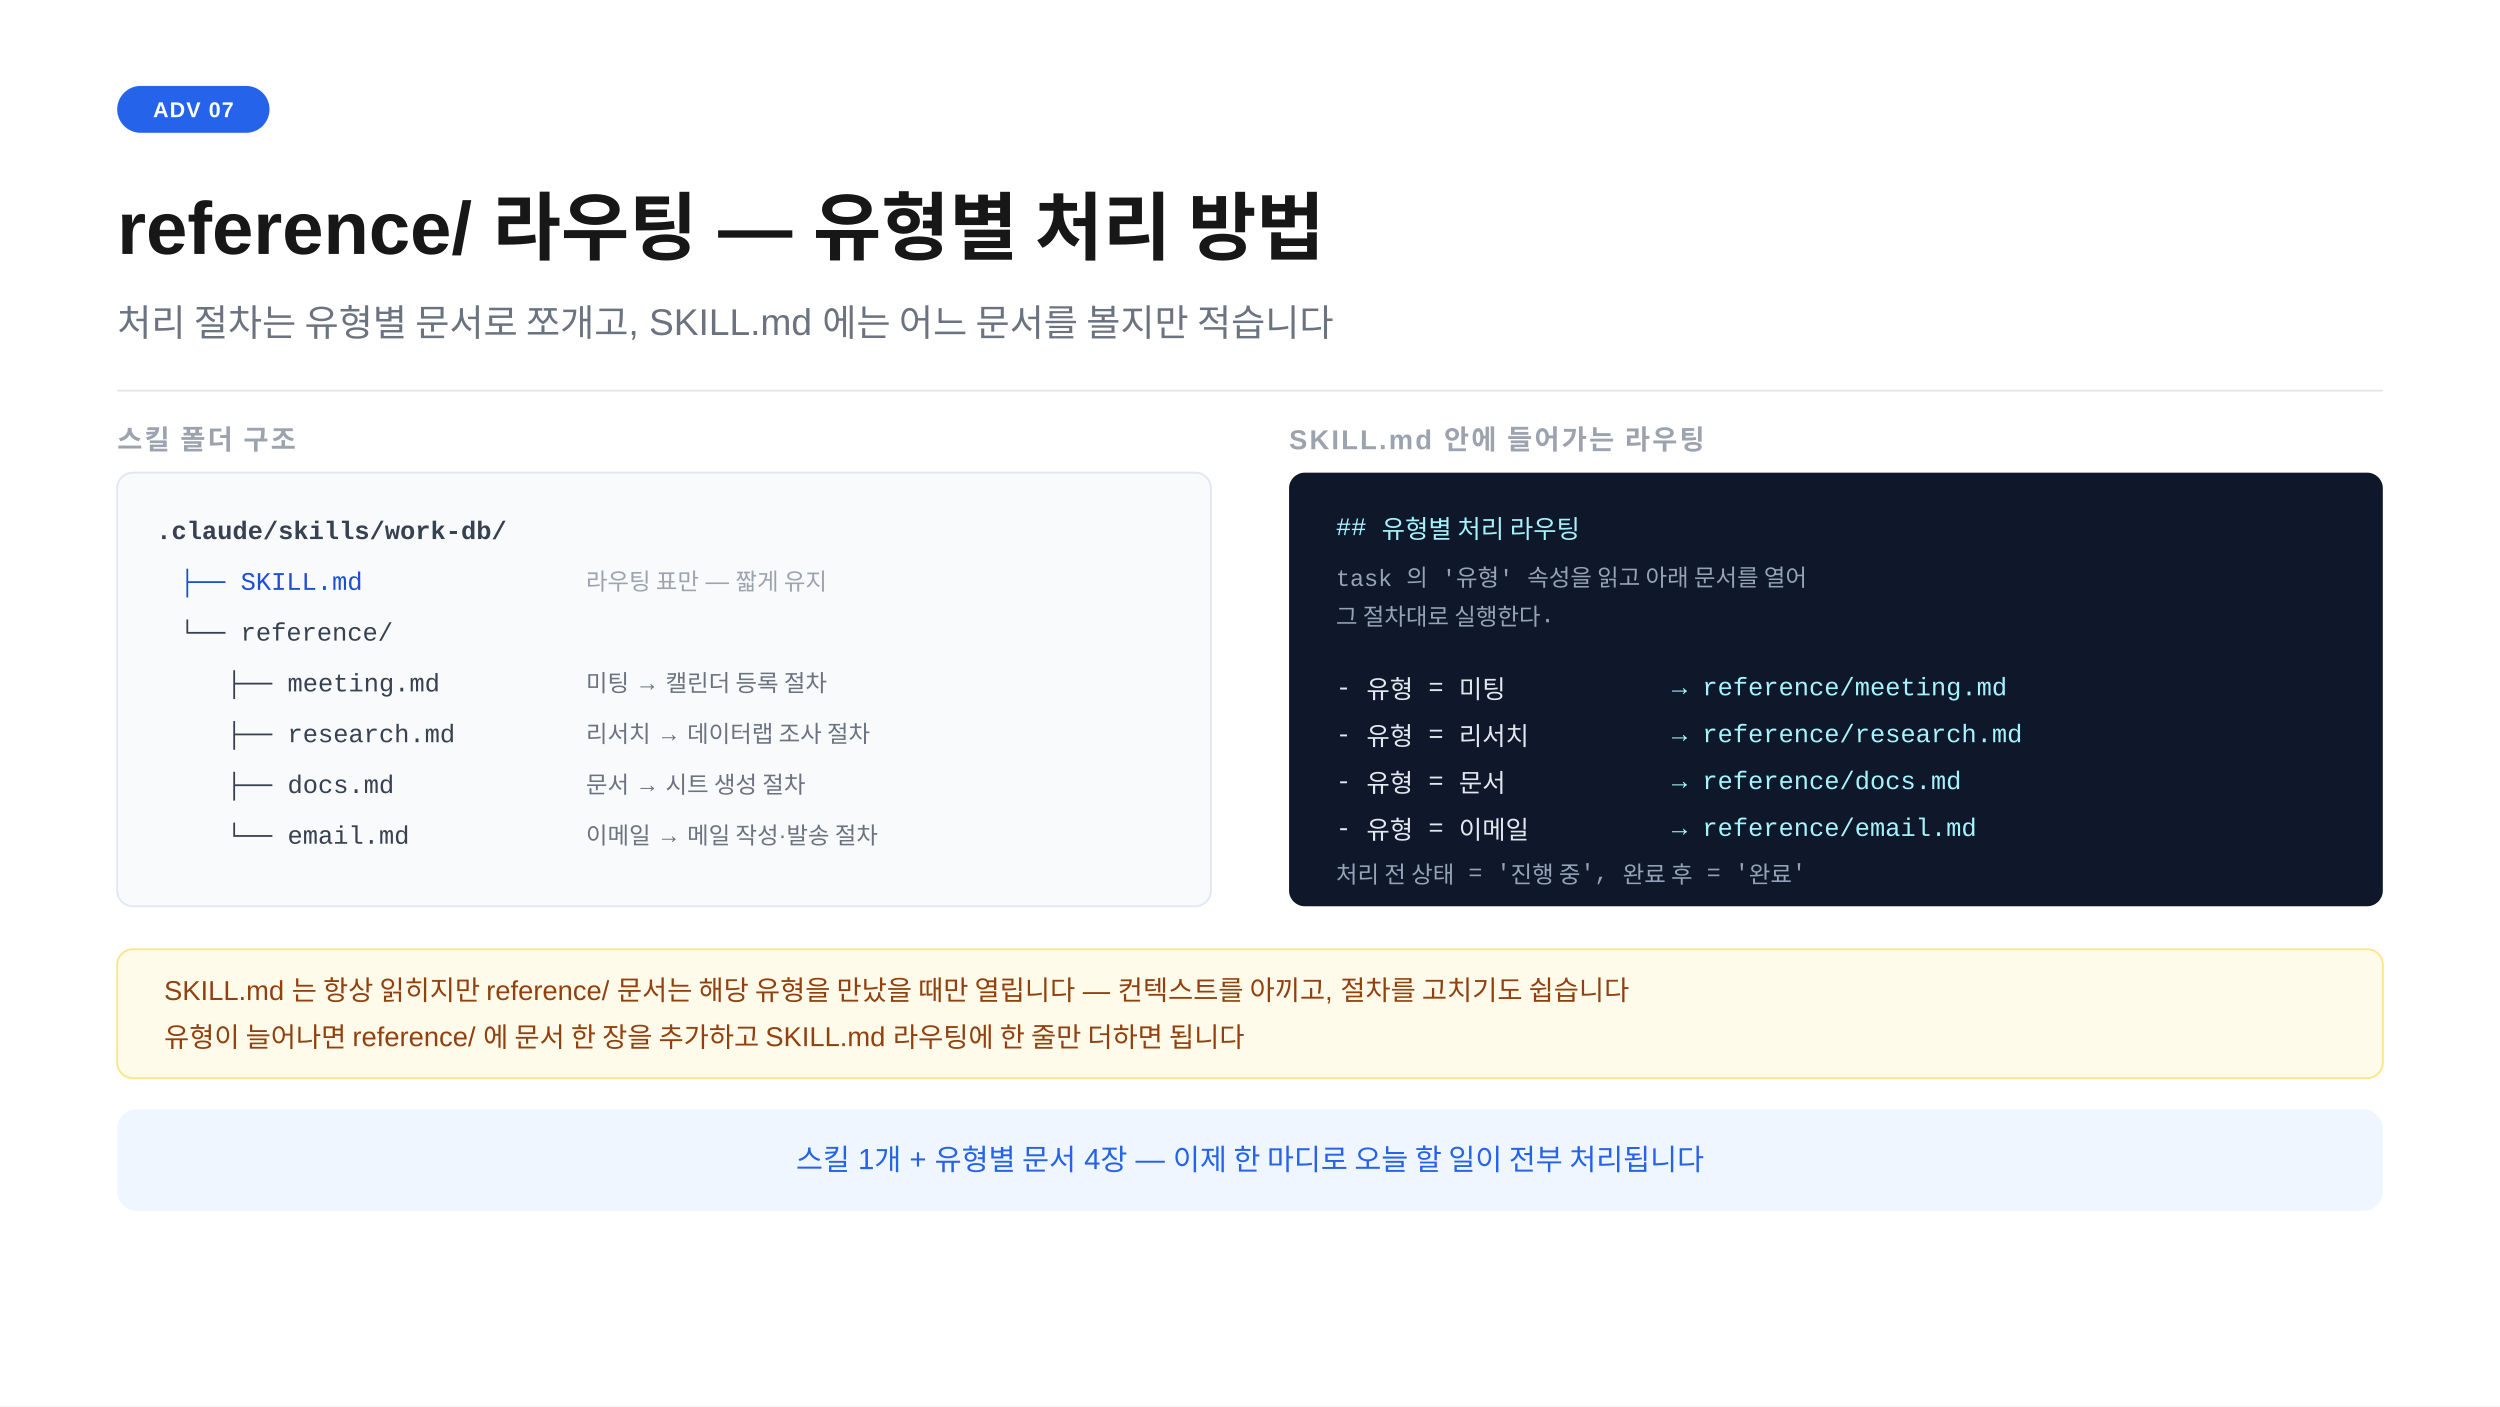
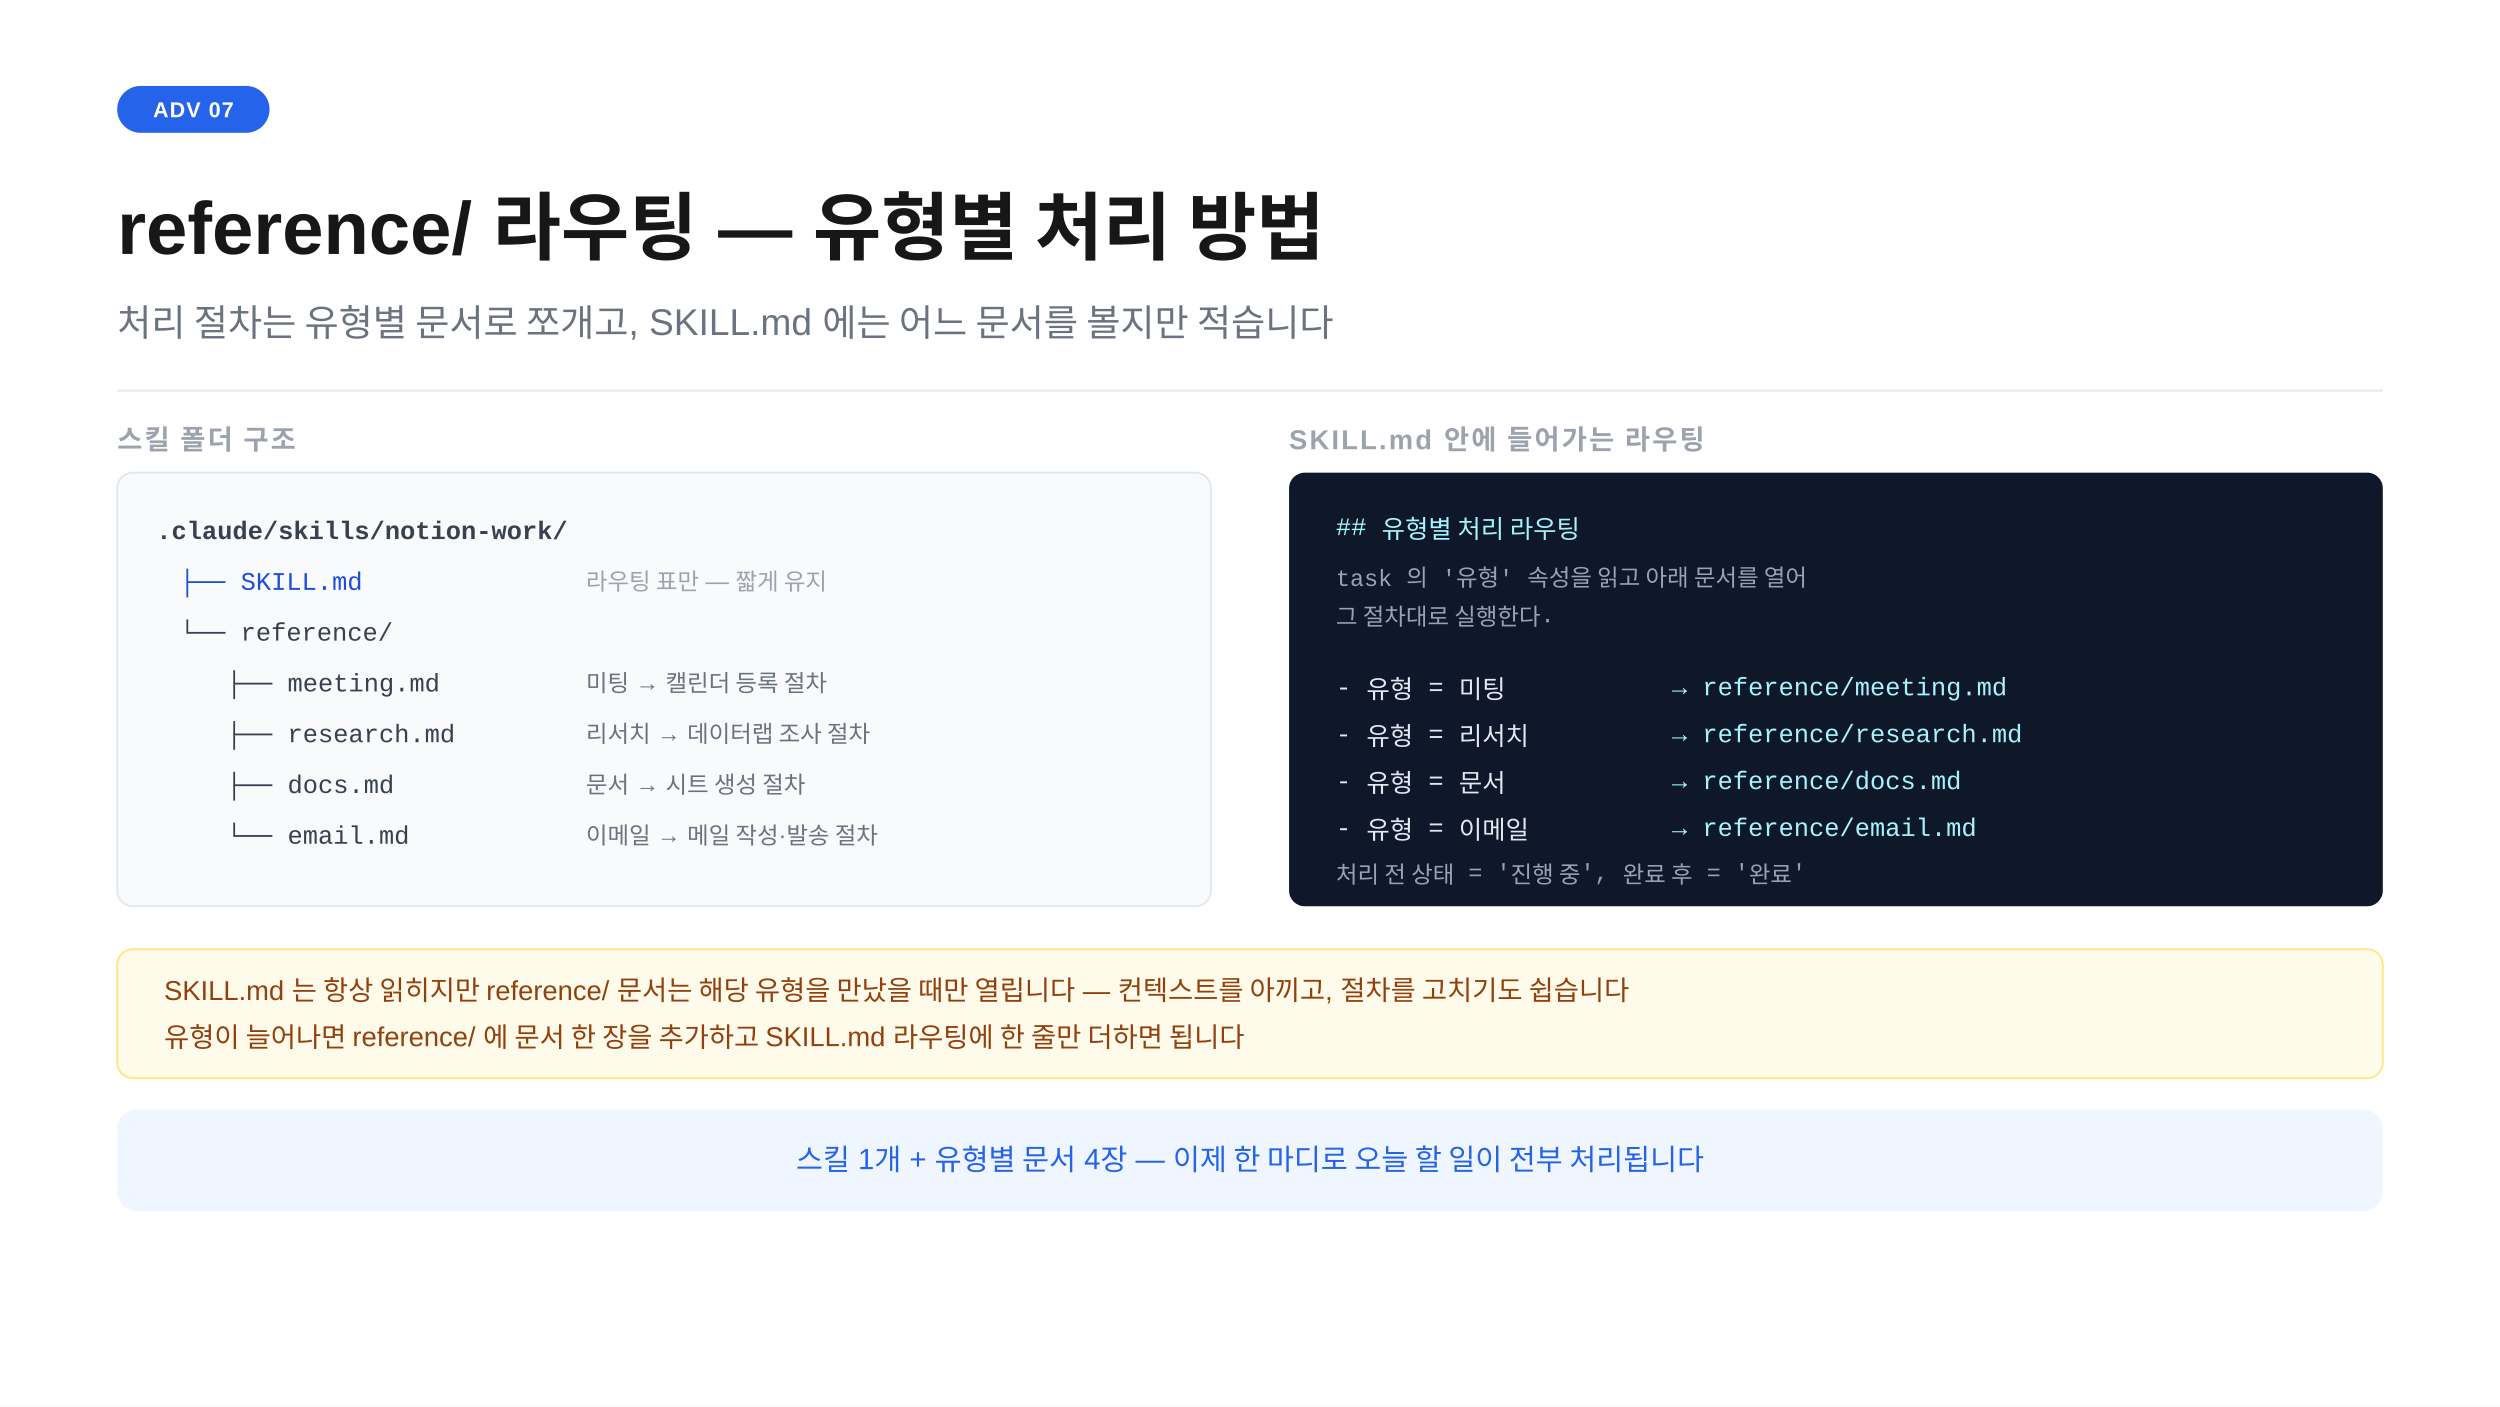
<svg xmlns="http://www.w3.org/2000/svg" width="1280" height="720" viewBox="0 0 1280 720">
  <rect width="1280" height="720" fill="#ffffff" />
  <rect x="60" y="44" width="78" height="24" rx="12" fill="#2563eb" />
  <text x="99" y="60" text-anchor="middle" font-family="-apple-system,BlinkMacSystemFont,'Segoe UI',Arial,sans-serif" font-size="11" font-weight="700" fill="#ffffff" letter-spacing="0.05em">ADV 07</text>
  <text x="60" y="130" font-family="-apple-system,BlinkMacSystemFont,'Segoe UI',Arial,sans-serif" font-size="38" font-weight="700" fill="#171717">reference/ 라우팅 — 유형별 처리 방법</text>
  <text x="60" y="172" font-family="-apple-system,BlinkMacSystemFont,'Segoe UI',Arial,sans-serif" font-size="19" fill="#6b7280">처리 절차는 유형별 문서로 쪼개고, SKILL.md 에는 어느 문서를 볼지만 적습니다</text>
  <line x1="60" y1="200" x2="1220" y2="200" stroke="#e5e7eb" stroke-width="1" />
  <text x="60" y="230" font-family="-apple-system,BlinkMacSystemFont,'Segoe UI',Arial,sans-serif" font-size="14" font-weight="600" fill="#9ca3af" letter-spacing="0.08em">스킬 폴더 구조</text>
  <rect x="60" y="242" width="560" height="222" rx="8" fill="#f8fafc" stroke="#e2e8f0" stroke-width="1" />
-   <text x="80" y="276" font-family="'Courier New',Courier,monospace" font-size="13" font-weight="700" fill="#374151">.claude/skills/work-db/</text>
+   <text x="80" y="276" font-family="'Courier New',Courier,monospace" font-size="13" font-weight="700" fill="#374151">.claude/skills/notion-work/</text>
  <text x="92" y="302" font-family="'Courier New',Courier,monospace" font-size="13" fill="#1d4ed8">├── SKILL.md</text>
  <text x="300" y="302" font-family="-apple-system,BlinkMacSystemFont,'Segoe UI',Arial,sans-serif" font-size="12" fill="#9ca3af">라우팅 표만 — 짧게 유지</text>
  <text x="92" y="328" font-family="'Courier New',Courier,monospace" font-size="13" fill="#374151">└── reference/</text>
  <text x="116" y="354" font-family="'Courier New',Courier,monospace" font-size="13" fill="#374151">├── meeting.md</text>
  <text x="300" y="354" font-family="-apple-system,BlinkMacSystemFont,'Segoe UI',Arial,sans-serif" font-size="12" fill="#6b7280">미팅 → 캘린더 등록 절차</text>
  <text x="116" y="380" font-family="'Courier New',Courier,monospace" font-size="13" fill="#374151">├── research.md</text>
  <text x="300" y="380" font-family="-apple-system,BlinkMacSystemFont,'Segoe UI',Arial,sans-serif" font-size="12" fill="#6b7280">리서치 → 데이터랩 조사 절차</text>
  <text x="116" y="406" font-family="'Courier New',Courier,monospace" font-size="13" fill="#374151">├── docs.md</text>
  <text x="300" y="406" font-family="-apple-system,BlinkMacSystemFont,'Segoe UI',Arial,sans-serif" font-size="12" fill="#6b7280">문서 → 시트 생성 절차</text>
  <text x="116" y="432" font-family="'Courier New',Courier,monospace" font-size="13" fill="#374151">└── email.md</text>
  <text x="300" y="432" font-family="-apple-system,BlinkMacSystemFont,'Segoe UI',Arial,sans-serif" font-size="12" fill="#6b7280">이메일 → 메일 작성·발송 절차</text>
  <text x="660" y="230" font-family="-apple-system,BlinkMacSystemFont,'Segoe UI',Arial,sans-serif" font-size="14" font-weight="600" fill="#9ca3af" letter-spacing="0.08em">SKILL.md 안에 들어가는 라우팅</text>
  <rect x="660" y="242" width="560" height="222" rx="8" fill="#0f172a" />
  <text x="684" y="274" font-family="'Courier New',Courier,monospace" font-size="13" fill="#a5f3fc">## 유형별 처리 라우팅</text>
  <text x="684" y="300" font-family="'Courier New',Courier,monospace" font-size="12" fill="#94a3b8">task 의 '유형' 속성을 읽고 아래 문서를 열어</text>
  <text x="684" y="320" font-family="'Courier New',Courier,monospace" font-size="12" fill="#94a3b8">그 절차대로 실행한다.</text>
  <text x="684" y="356" font-family="'Courier New',Courier,monospace" font-size="13" fill="#e2e8f0">- 유형 = 미팅</text>
  <text x="856" y="356" font-family="'Courier New',Courier,monospace" font-size="13" fill="#a5f3fc">→ reference/meeting.md</text>
  <text x="684" y="380" font-family="'Courier New',Courier,monospace" font-size="13" fill="#e2e8f0">- 유형 = 리서치</text>
  <text x="856" y="380" font-family="'Courier New',Courier,monospace" font-size="13" fill="#a5f3fc">→ reference/research.md</text>
  <text x="684" y="404" font-family="'Courier New',Courier,monospace" font-size="13" fill="#e2e8f0">- 유형 = 문서</text>
  <text x="856" y="404" font-family="'Courier New',Courier,monospace" font-size="13" fill="#a5f3fc">→ reference/docs.md</text>
  <text x="684" y="428" font-family="'Courier New',Courier,monospace" font-size="13" fill="#e2e8f0">- 유형 = 이메일</text>
  <text x="856" y="428" font-family="'Courier New',Courier,monospace" font-size="13" fill="#a5f3fc">→ reference/email.md</text>
  <text x="684" y="452" font-family="'Courier New',Courier,monospace" font-size="12" fill="#94a3b8">처리 전 상태 = '진행 중', 완료 후 = '완료'</text>
  <rect x="60" y="486" width="1160" height="66" rx="8" fill="#fffbeb" stroke="#fde68a" stroke-width="1" />
  <text x="84" y="512" font-family="-apple-system,BlinkMacSystemFont,'Segoe UI',Arial,sans-serif" font-size="14" fill="#92400e">SKILL.md 는 항상 읽히지만 reference/ 문서는 해당 유형을 만났을 때만 열립니다 — 컨텍스트를 아끼고, 절차를 고치기도 쉽습니다</text>
  <text x="84" y="536" font-family="-apple-system,BlinkMacSystemFont,'Segoe UI',Arial,sans-serif" font-size="14" fill="#92400e">유형이 늘어나면 reference/ 에 문서 한 장을 추가하고 SKILL.md 라우팅에 한 줄만 더하면 됩니다</text>
  <rect x="60" y="568" width="1160" height="52" rx="10" fill="#eff6ff" />
  <text x="640" y="599" text-anchor="middle" font-family="-apple-system,BlinkMacSystemFont,'Segoe UI',Arial,sans-serif" font-size="15" fill="#2563eb">스킬 1개 + 유형별 문서 4장 — 이제 한 마디로 오늘 할 일이 전부 처리됩니다</text>
</svg>
